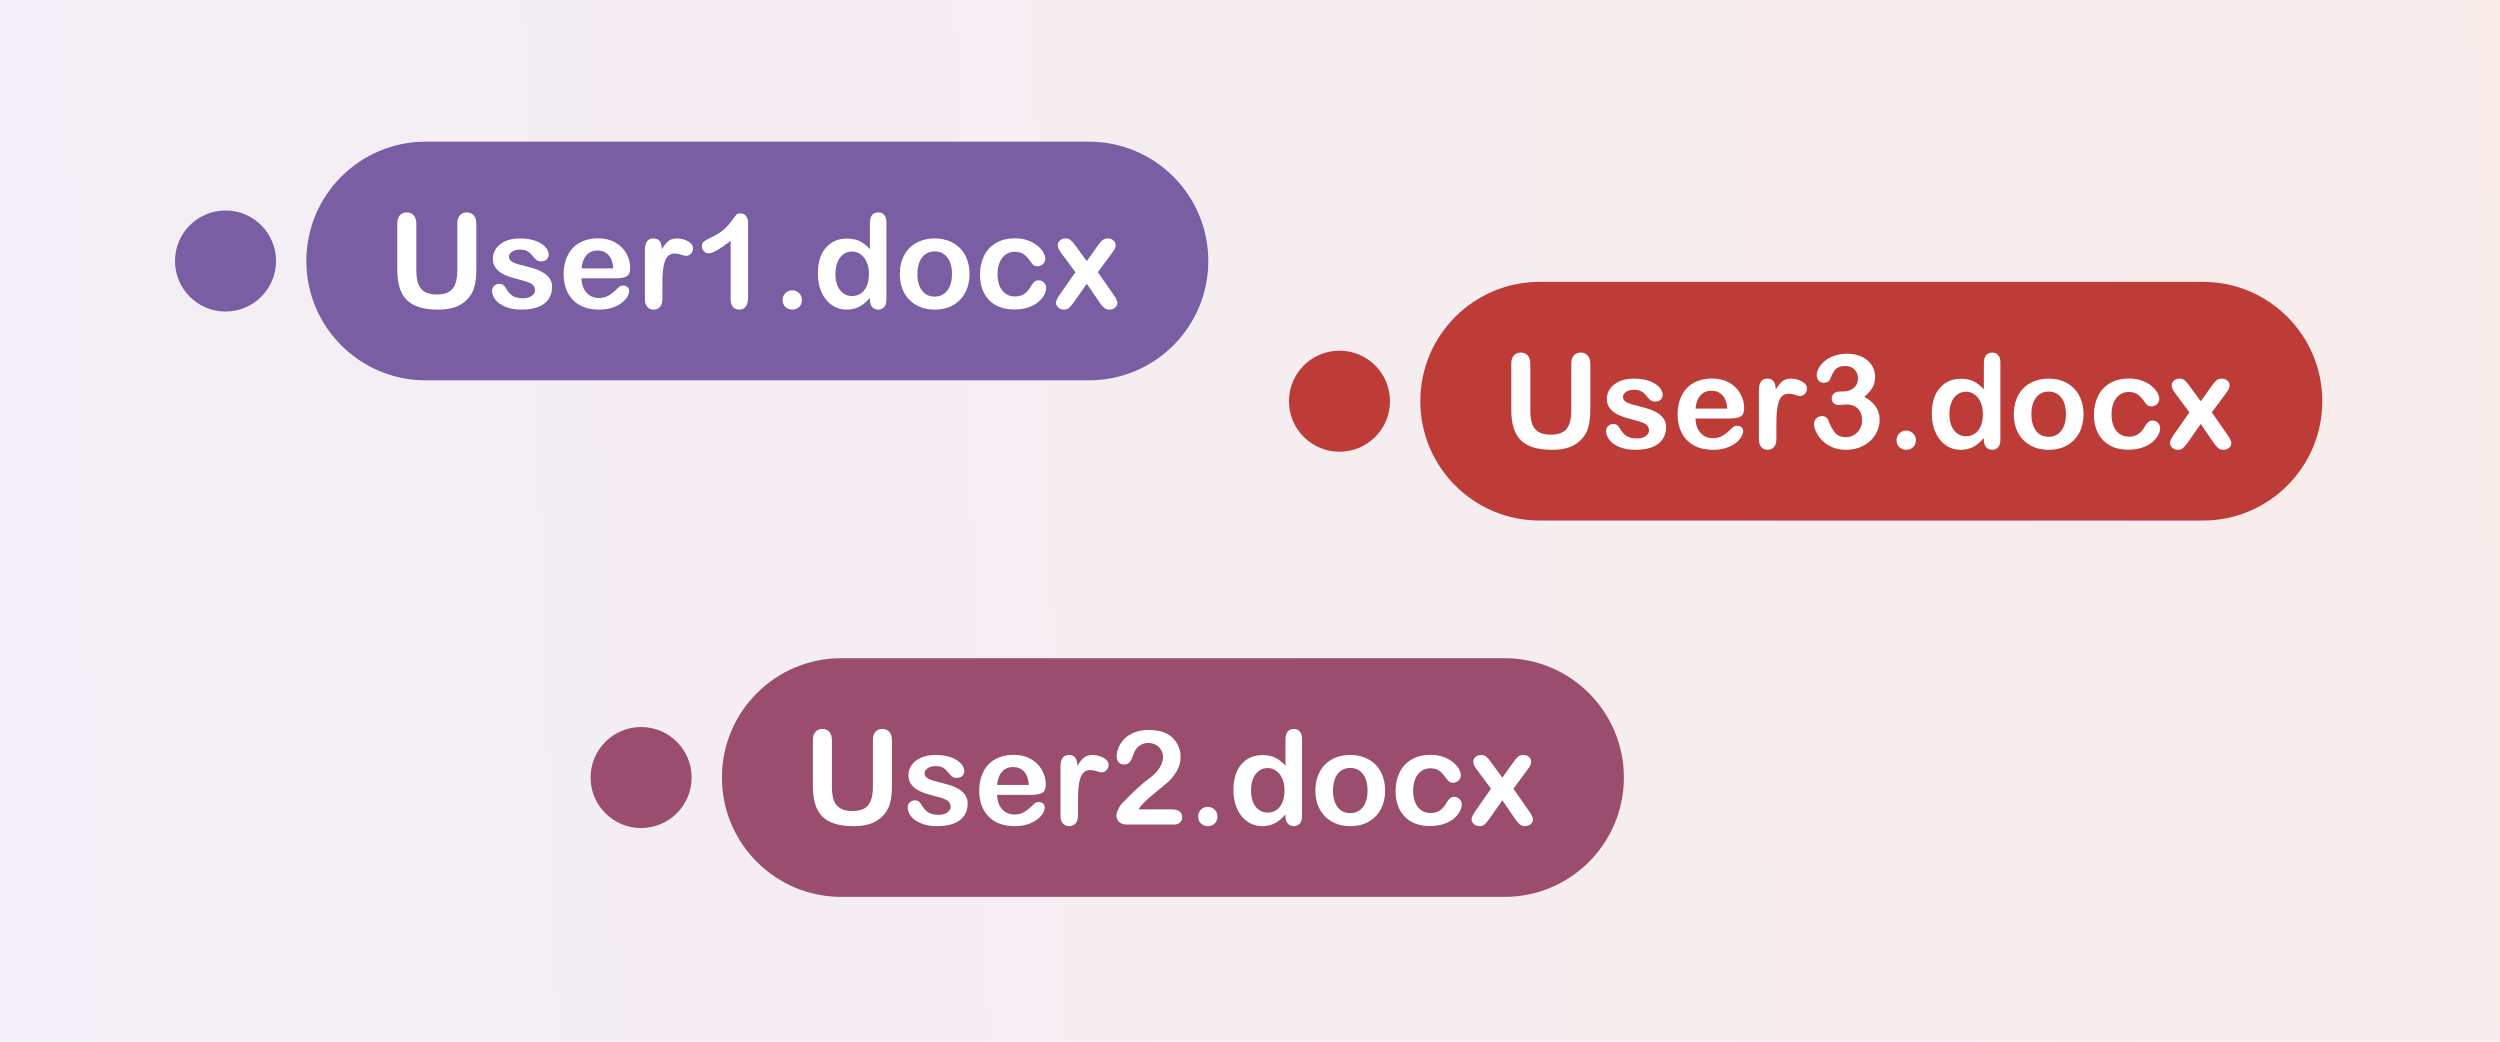
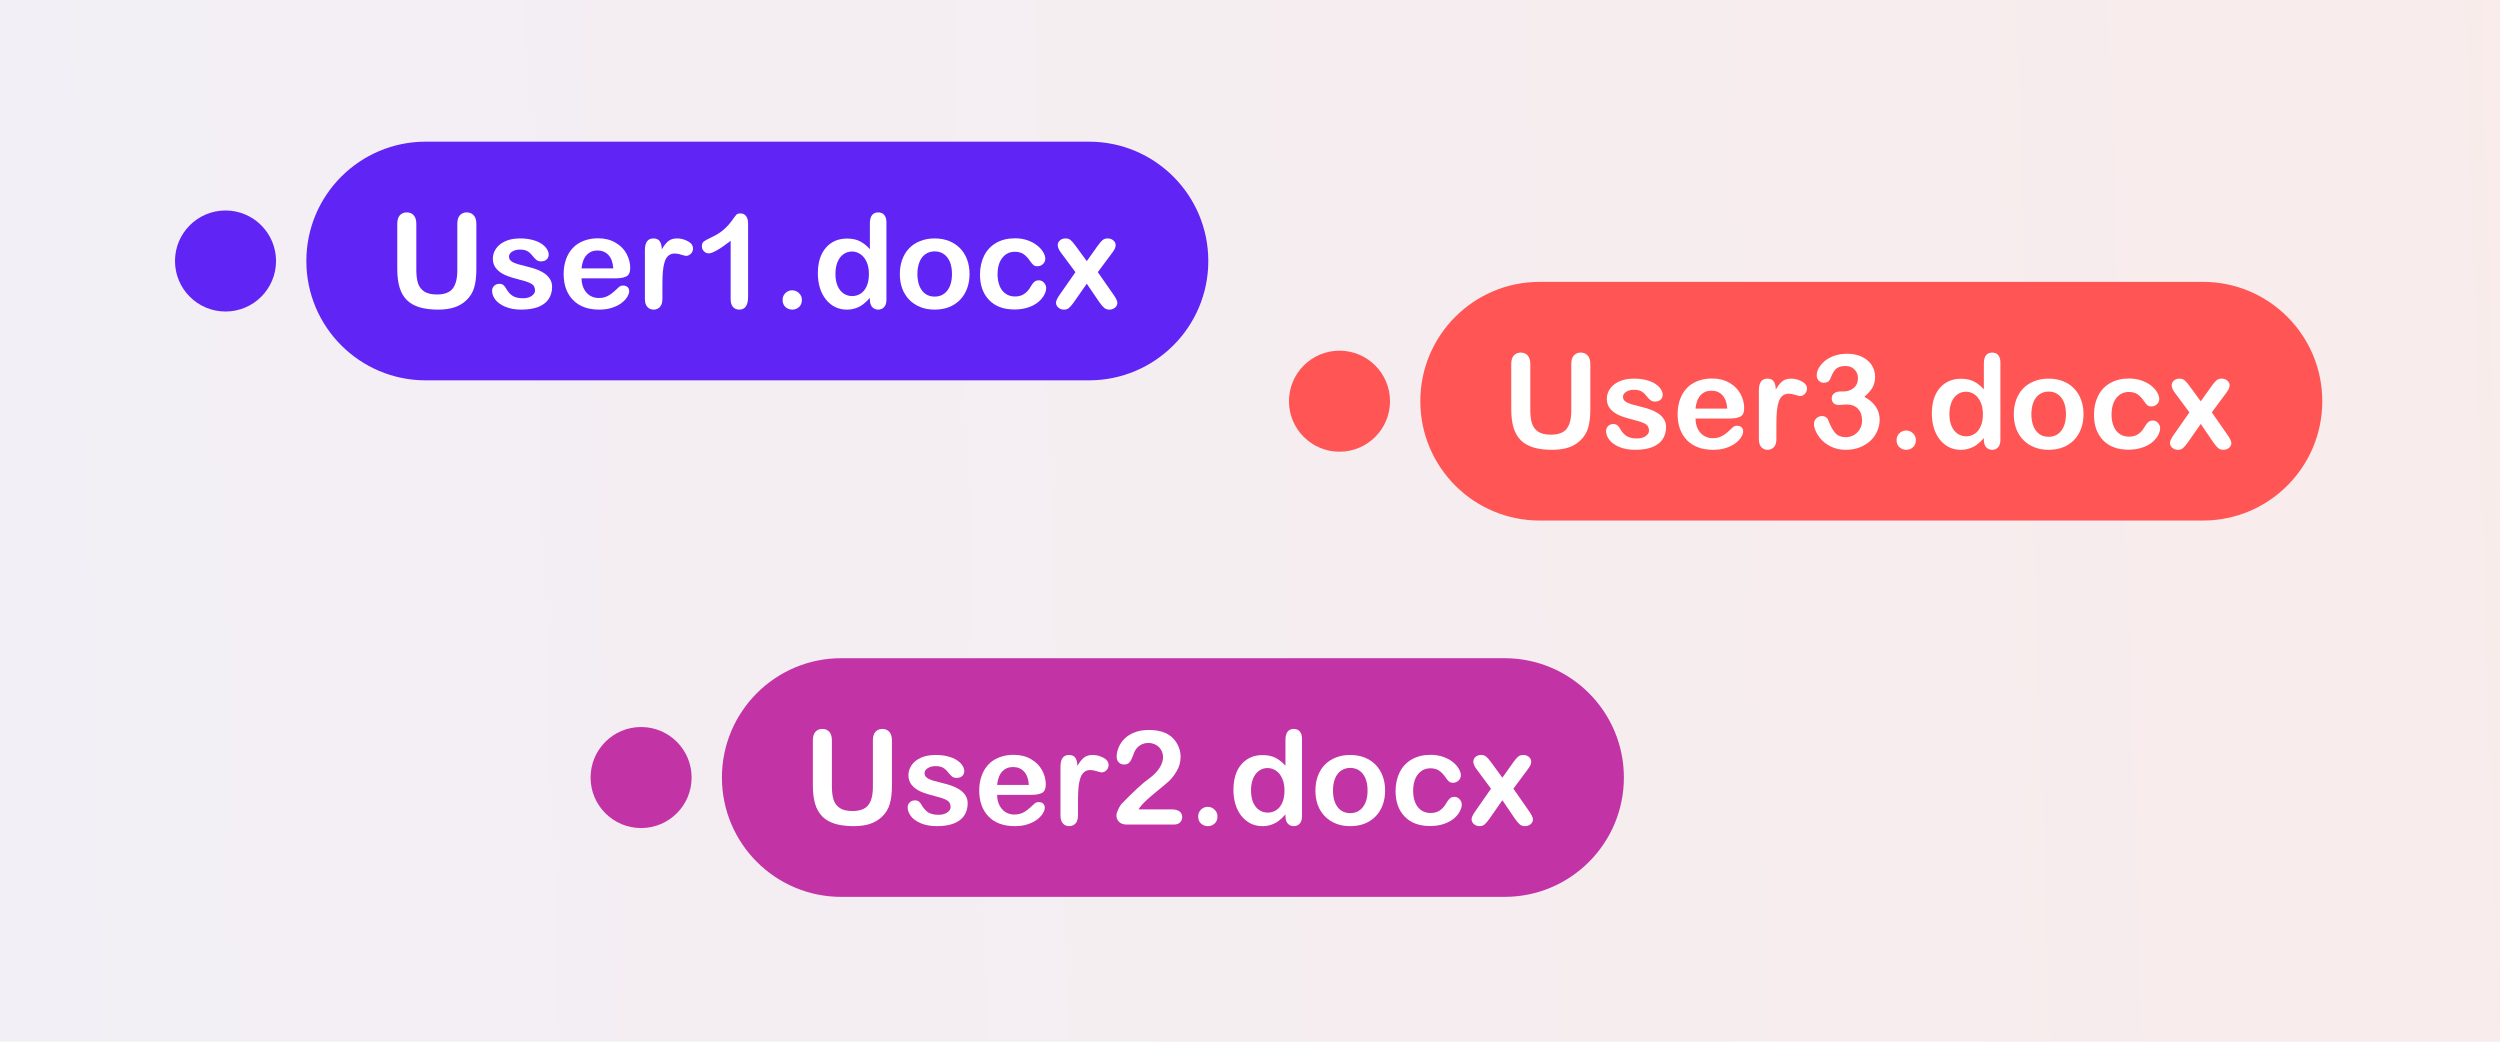
<svg xmlns="http://www.w3.org/2000/svg" width="600" height="250" viewBox="0 0 600 250" fill="none">
-   <g clip-path="url(#clip0_2_26)">
+   <g clip-path="url(#clip0_197_1371)">
    <rect width="600" height="250" fill="white" />
-     <rect opacity="0.1" width="600" height="250" fill="url(#paint0_linear_2_26)" />
-     <circle cx="54.124" cy="62.641" r="12.124" fill="#795EA3" />
-     <rect x="73.523" y="34" width="216.47" height="57.282" rx="28.641" fill="#795EA3" />
+     <rect opacity="0.1" width="600" height="250" fill="url(#paint0_linear_197_1371)" />
+     <circle cx="54.124" cy="62.641" r="12.124" fill="#6025F5" />
+     <rect x="73.523" y="34" width="216.47" height="57.282" rx="28.641" fill="#6025F5" />
    <path d="M263.875 72.569L260.827 68.09L257.702 72.569C257.251 73.195 256.866 73.641 256.548 73.908C256.24 74.175 255.845 74.308 255.363 74.308C254.829 74.308 254.373 74.144 253.993 73.816C253.623 73.477 253.439 73.092 253.439 72.661C253.439 72.22 253.726 71.589 254.301 70.768L258.103 65.319L254.732 60.779C254.147 60.03 253.854 59.378 253.854 58.824C253.854 58.393 254.029 58.018 254.378 57.7C254.727 57.382 255.183 57.223 255.748 57.223C256.24 57.223 256.645 57.362 256.964 57.639C257.292 57.916 257.672 58.352 258.103 58.947L260.827 62.672L263.474 58.947C263.916 58.331 264.295 57.89 264.613 57.623C264.942 57.356 265.347 57.223 265.829 57.223C266.383 57.223 266.84 57.382 267.199 57.7C267.569 58.008 267.753 58.383 267.753 58.824C267.753 59.142 267.676 59.45 267.522 59.747C267.379 60.035 267.153 60.379 266.845 60.779L263.474 65.319L267.276 70.768C267.871 71.62 268.169 72.261 268.169 72.692C268.169 73.133 267.984 73.513 267.615 73.831C267.245 74.149 266.789 74.308 266.245 74.308C265.763 74.308 265.352 74.17 265.014 73.893C264.685 73.616 264.306 73.174 263.875 72.569Z" fill="white" />
    <path d="M251.084 69.106C251.084 69.629 250.925 70.188 250.606 70.784C250.299 71.379 249.821 71.948 249.175 72.492C248.539 73.026 247.733 73.457 246.758 73.785C245.784 74.113 244.686 74.278 243.465 74.278C240.868 74.278 238.842 73.523 237.385 72.015C235.928 70.496 235.199 68.465 235.199 65.92C235.199 64.196 235.532 62.672 236.199 61.348C236.866 60.025 237.831 59.004 239.093 58.285C240.355 57.557 241.864 57.192 243.618 57.192C244.706 57.192 245.702 57.351 246.605 57.669C247.518 57.988 248.287 58.398 248.913 58.901C249.55 59.404 250.032 59.942 250.36 60.517C250.699 61.081 250.868 61.61 250.868 62.102C250.868 62.605 250.678 63.031 250.299 63.38C249.929 63.729 249.478 63.903 248.944 63.903C248.595 63.903 248.303 63.816 248.067 63.642C247.841 63.457 247.584 63.164 247.297 62.764C246.784 61.984 246.245 61.4 245.681 61.01C245.127 60.62 244.419 60.425 243.557 60.425C242.315 60.425 241.315 60.912 240.555 61.887C239.796 62.852 239.416 64.175 239.416 65.858C239.416 66.648 239.514 67.377 239.709 68.044C239.904 68.701 240.186 69.265 240.555 69.737C240.925 70.199 241.371 70.553 241.895 70.799C242.418 71.035 242.993 71.153 243.618 71.153C244.46 71.153 245.178 70.958 245.773 70.568C246.379 70.178 246.912 69.583 247.374 68.783C247.631 68.311 247.908 67.941 248.205 67.674C248.503 67.408 248.867 67.274 249.298 67.274C249.811 67.274 250.237 67.469 250.576 67.859C250.914 68.249 251.084 68.665 251.084 69.106Z" fill="white" />
    <path d="M232.69 65.766C232.69 67.018 232.495 68.172 232.105 69.229C231.715 70.286 231.151 71.194 230.412 71.953C229.673 72.713 228.791 73.298 227.765 73.708C226.739 74.108 225.584 74.308 224.301 74.308C223.029 74.308 221.885 74.103 220.869 73.693C219.853 73.282 218.971 72.697 218.222 71.938C217.483 71.168 216.918 70.265 216.528 69.229C216.149 68.182 215.959 67.028 215.959 65.766C215.959 64.493 216.154 63.329 216.544 62.272C216.934 61.215 217.493 60.312 218.222 59.563C218.95 58.814 219.833 58.239 220.869 57.839C221.905 57.428 223.05 57.223 224.301 57.223C225.574 57.223 226.728 57.428 227.765 57.839C228.801 58.249 229.689 58.834 230.428 59.593C231.166 60.353 231.726 61.256 232.105 62.303C232.495 63.349 232.69 64.504 232.69 65.766ZM228.473 65.766C228.473 64.052 228.093 62.718 227.334 61.764C226.585 60.809 225.574 60.332 224.301 60.332C223.481 60.332 222.757 60.548 222.131 60.979C221.505 61.4 221.023 62.026 220.684 62.857C220.346 63.688 220.176 64.657 220.176 65.766C220.176 66.864 220.341 67.823 220.669 68.644C221.008 69.465 221.485 70.096 222.1 70.537C222.726 70.968 223.46 71.184 224.301 71.184C225.574 71.184 226.585 70.707 227.334 69.752C228.093 68.788 228.473 67.459 228.473 65.766Z" fill="white" />
    <path d="M208.771 71.907V71.492C208.206 72.138 207.647 72.666 207.093 73.077C206.549 73.477 205.954 73.78 205.308 73.985C204.671 74.201 203.974 74.308 203.214 74.308C202.209 74.308 201.275 74.098 200.413 73.677C199.561 73.246 198.822 72.636 198.196 71.846C197.571 71.055 197.093 70.127 196.765 69.06C196.447 67.992 196.288 66.838 196.288 65.596C196.288 62.969 196.929 60.922 198.212 59.455C199.495 57.987 201.183 57.254 203.276 57.254C204.487 57.254 205.508 57.464 206.339 57.885C207.17 58.295 207.981 58.932 208.771 59.794V53.59C208.771 52.729 208.94 52.077 209.279 51.636C209.628 51.194 210.12 50.974 210.756 50.974C211.393 50.974 211.88 51.179 212.219 51.59C212.568 51.99 212.742 52.585 212.742 53.375V71.907C212.742 72.707 212.557 73.308 212.188 73.708C211.818 74.108 211.341 74.308 210.756 74.308C210.182 74.308 209.705 74.103 209.325 73.693C208.956 73.272 208.771 72.677 208.771 71.907ZM200.505 65.735C200.505 66.874 200.68 67.844 201.029 68.644C201.388 69.444 201.875 70.05 202.491 70.46C203.107 70.861 203.779 71.061 204.507 71.061C205.246 71.061 205.918 70.871 206.524 70.491C207.139 70.101 207.627 69.511 207.986 68.721C208.355 67.921 208.54 66.925 208.54 65.735C208.54 64.616 208.355 63.657 207.986 62.857C207.627 62.046 207.134 61.43 206.508 61.01C205.893 60.578 205.215 60.363 204.476 60.363C203.707 60.363 203.019 60.584 202.414 61.025C201.808 61.456 201.336 62.082 200.998 62.903C200.669 63.713 200.505 64.657 200.505 65.735Z" fill="white" />
    <path d="M190.162 74.308C189.526 74.308 188.977 74.103 188.515 73.693C188.053 73.282 187.822 72.707 187.822 71.969C187.822 71.343 188.043 70.804 188.484 70.353C188.925 69.901 189.469 69.675 190.116 69.675C190.762 69.675 191.311 69.901 191.763 70.353C192.224 70.794 192.455 71.332 192.455 71.969C192.455 72.697 192.224 73.272 191.763 73.693C191.311 74.103 190.778 74.308 190.162 74.308Z" fill="white" />
    <path d="M175.355 71.815V57.808C172.748 59.809 170.994 60.809 170.091 60.809C169.66 60.809 169.275 60.64 168.936 60.301C168.608 59.953 168.444 59.553 168.444 59.101C168.444 58.578 168.608 58.193 168.936 57.947C169.265 57.7 169.844 57.382 170.675 56.992C171.917 56.407 172.907 55.792 173.646 55.145C174.395 54.499 175.057 53.775 175.632 52.975C176.206 52.175 176.581 51.682 176.755 51.497C176.93 51.313 177.258 51.22 177.74 51.22C178.284 51.22 178.72 51.431 179.049 51.851C179.377 52.272 179.541 52.852 179.541 53.591V71.215C179.541 73.277 178.838 74.308 177.433 74.308C176.807 74.308 176.304 74.098 175.924 73.677C175.544 73.257 175.355 72.636 175.355 71.815Z" fill="white" />
    <path d="M158.977 68.244V71.753C158.977 72.605 158.777 73.246 158.377 73.677C157.977 74.098 157.469 74.308 156.853 74.308C156.248 74.308 155.75 74.093 155.36 73.662C154.97 73.231 154.775 72.595 154.775 71.753V60.055C154.775 58.167 155.458 57.223 156.823 57.223C157.52 57.223 158.023 57.444 158.331 57.885C158.639 58.326 158.808 58.978 158.839 59.84C159.342 58.978 159.855 58.326 160.378 57.885C160.912 57.444 161.62 57.223 162.502 57.223C163.385 57.223 164.242 57.444 165.073 57.885C165.904 58.326 166.319 58.911 166.319 59.64C166.319 60.153 166.14 60.579 165.781 60.917C165.432 61.246 165.052 61.41 164.642 61.41C164.488 61.41 164.113 61.317 163.518 61.133C162.933 60.938 162.415 60.84 161.963 60.84C161.348 60.84 160.845 61.005 160.455 61.333C160.065 61.651 159.762 62.128 159.547 62.764C159.331 63.401 159.183 64.16 159.101 65.042C159.018 65.915 158.977 66.982 158.977 68.244Z" fill="white" />
    <path d="M147.787 66.797H139.568C139.578 67.751 139.768 68.593 140.138 69.321C140.517 70.05 141.015 70.599 141.631 70.968C142.257 71.338 142.944 71.522 143.693 71.522C144.196 71.522 144.653 71.466 145.063 71.353C145.484 71.23 145.889 71.045 146.279 70.799C146.669 70.543 147.028 70.27 147.356 69.983C147.685 69.696 148.111 69.306 148.634 68.813C148.85 68.629 149.157 68.536 149.558 68.536C149.989 68.536 150.337 68.654 150.604 68.89C150.871 69.126 151.004 69.46 151.004 69.891C151.004 70.27 150.856 70.717 150.558 71.23C150.26 71.733 149.809 72.22 149.204 72.692C148.608 73.154 147.854 73.539 146.941 73.847C146.038 74.154 144.996 74.308 143.816 74.308C141.118 74.308 139.019 73.539 137.521 72C136.023 70.46 135.274 68.372 135.274 65.735C135.274 64.493 135.458 63.344 135.828 62.287C136.197 61.22 136.736 60.307 137.444 59.547C138.152 58.788 139.024 58.208 140.061 57.808C141.097 57.398 142.246 57.192 143.508 57.192C145.15 57.192 146.556 57.541 147.726 58.239C148.906 58.927 149.788 59.819 150.373 60.917C150.958 62.015 151.251 63.134 151.251 64.273C151.251 65.33 150.948 66.017 150.343 66.335C149.737 66.643 148.885 66.797 147.787 66.797ZM139.568 64.411H147.187C147.085 62.975 146.695 61.902 146.017 61.194C145.35 60.476 144.468 60.117 143.37 60.117C142.323 60.117 141.461 60.481 140.784 61.21C140.117 61.928 139.712 62.995 139.568 64.411Z" fill="white" />
    <path d="M132.503 68.813C132.503 69.973 132.221 70.968 131.657 71.799C131.092 72.62 130.256 73.246 129.148 73.677C128.05 74.098 126.711 74.308 125.13 74.308C123.622 74.308 122.329 74.078 121.252 73.616C120.174 73.154 119.379 72.579 118.866 71.892C118.353 71.194 118.096 70.496 118.096 69.799C118.096 69.337 118.26 68.942 118.589 68.613C118.917 68.285 119.333 68.121 119.835 68.121C120.277 68.121 120.615 68.228 120.851 68.444C121.087 68.659 121.313 68.962 121.529 69.352C121.96 70.101 122.473 70.66 123.068 71.03C123.673 71.399 124.494 71.584 125.531 71.584C126.372 71.584 127.06 71.399 127.593 71.03C128.137 70.65 128.409 70.219 128.409 69.737C128.409 68.998 128.127 68.459 127.562 68.121C127.008 67.782 126.09 67.459 124.807 67.151C123.36 66.792 122.18 66.417 121.267 66.027C120.364 65.627 119.641 65.104 119.097 64.457C118.553 63.811 118.281 63.016 118.281 62.072C118.281 61.23 118.532 60.435 119.035 59.686C119.538 58.937 120.277 58.342 121.252 57.9C122.237 57.449 123.422 57.223 124.807 57.223C125.895 57.223 126.87 57.336 127.732 57.562C128.604 57.788 129.327 58.09 129.902 58.47C130.487 58.85 130.928 59.27 131.226 59.732C131.533 60.194 131.687 60.645 131.687 61.087C131.687 61.569 131.523 61.964 131.195 62.272C130.877 62.58 130.42 62.733 129.825 62.733C129.394 62.733 129.025 62.61 128.717 62.364C128.419 62.118 128.075 61.748 127.685 61.256C127.367 60.845 126.993 60.517 126.562 60.271C126.131 60.025 125.546 59.901 124.807 59.901C124.048 59.901 123.417 60.066 122.914 60.394C122.411 60.712 122.16 61.112 122.16 61.594C122.16 62.036 122.344 62.4 122.714 62.687C123.083 62.964 123.581 63.195 124.207 63.38C124.833 63.565 125.695 63.79 126.793 64.057C128.096 64.375 129.158 64.755 129.979 65.196C130.81 65.638 131.436 66.161 131.857 66.766C132.288 67.361 132.503 68.044 132.503 68.813Z" fill="white" />
    <path d="M95.347 64.596V53.745C95.347 52.821 95.552 52.128 95.962 51.666C96.383 51.205 96.932 50.974 97.609 50.974C98.317 50.974 98.877 51.205 99.287 51.666C99.708 52.128 99.918 52.821 99.918 53.745V64.842C99.918 66.104 100.057 67.161 100.334 68.013C100.621 68.854 101.124 69.511 101.842 69.983C102.56 70.445 103.566 70.676 104.859 70.676C106.644 70.676 107.907 70.204 108.645 69.26C109.384 68.305 109.754 66.864 109.754 64.934V53.745C109.754 52.811 109.959 52.118 110.369 51.666C110.78 51.205 111.329 50.974 112.016 50.974C112.704 50.974 113.258 51.205 113.679 51.666C114.11 52.118 114.325 52.811 114.325 53.745V64.596C114.325 66.361 114.151 67.833 113.802 69.013C113.463 70.194 112.817 71.23 111.862 72.123C111.041 72.882 110.087 73.436 108.999 73.785C107.912 74.134 106.639 74.308 105.182 74.308C103.448 74.308 101.955 74.124 100.703 73.754C99.451 73.374 98.43 72.795 97.64 72.015C96.85 71.225 96.27 70.219 95.901 68.998C95.531 67.767 95.347 66.299 95.347 64.596Z" fill="white" />
-     <circle cx="153.863" cy="186.609" r="12.124" fill="#9B4D6D" />
-     <rect x="173.262" y="157.968" width="216.47" height="57.282" rx="28.641" fill="#9B4D6D" />
+     <circle cx="153.863" cy="186.609" r="12.124" fill="#C233A5" />
+     <rect x="173.262" y="157.968" width="216.47" height="57.282" rx="28.641" fill="#C233A5" />
    <path d="M363.614 196.537L360.566 192.058L357.442 196.537C356.99 197.163 356.605 197.609 356.287 197.876C355.979 198.143 355.584 198.276 355.102 198.276C354.568 198.276 354.112 198.112 353.732 197.784C353.363 197.445 353.178 197.06 353.178 196.629C353.178 196.188 353.465 195.557 354.04 194.736L357.842 189.287L354.471 184.746C353.886 183.997 353.594 183.346 353.594 182.792C353.594 182.361 353.768 181.986 354.117 181.668C354.466 181.35 354.922 181.191 355.487 181.191C355.979 181.191 356.385 181.329 356.703 181.607C357.031 181.884 357.411 182.32 357.842 182.915L360.566 186.64L363.214 182.915C363.655 182.299 364.035 181.858 364.353 181.591C364.681 181.324 365.086 181.191 365.569 181.191C366.123 181.191 366.579 181.35 366.939 181.668C367.308 181.976 367.493 182.35 367.493 182.792C367.493 183.11 367.416 183.418 367.262 183.715C367.118 184.003 366.892 184.346 366.584 184.746L363.214 189.287L367.015 194.736C367.611 195.588 367.908 196.229 367.908 196.66C367.908 197.101 367.724 197.481 367.354 197.799C366.985 198.117 366.528 198.276 365.984 198.276C365.502 198.276 365.091 198.138 364.753 197.861C364.424 197.583 364.045 197.142 363.614 196.537Z" fill="white" />
    <path d="M350.823 193.074C350.823 193.597 350.664 194.156 350.346 194.751C350.038 195.347 349.561 195.916 348.914 196.46C348.278 196.993 347.473 197.424 346.498 197.753C345.523 198.081 344.425 198.245 343.204 198.245C340.608 198.245 338.581 197.491 337.124 195.983C335.667 194.464 334.938 192.432 334.938 189.887C334.938 188.164 335.272 186.64 335.939 185.316C336.606 183.992 337.57 182.971 338.832 182.253C340.095 181.524 341.603 181.16 343.358 181.16C344.445 181.16 345.441 181.319 346.344 181.637C347.257 181.955 348.027 182.366 348.653 182.869C349.289 183.371 349.771 183.91 350.099 184.485C350.438 185.049 350.607 185.578 350.607 186.07C350.607 186.573 350.418 186.999 350.038 187.348C349.668 187.697 349.217 187.871 348.683 187.871C348.334 187.871 348.042 187.784 347.806 187.609C347.58 187.425 347.324 187.132 347.036 186.732C346.523 185.952 345.985 185.367 345.42 184.977C344.866 184.587 344.158 184.392 343.296 184.392C342.055 184.392 341.054 184.88 340.295 185.855C339.535 186.819 339.156 188.143 339.156 189.826C339.156 190.616 339.253 191.345 339.448 192.012C339.643 192.668 339.925 193.233 340.295 193.705C340.664 194.166 341.11 194.52 341.634 194.767C342.157 195.003 342.732 195.121 343.358 195.121C344.199 195.121 344.917 194.926 345.513 194.536C346.118 194.146 346.652 193.551 347.113 192.75C347.37 192.278 347.647 191.909 347.945 191.642C348.242 191.375 348.606 191.242 349.037 191.242C349.55 191.242 349.976 191.437 350.315 191.827C350.654 192.217 350.823 192.632 350.823 193.074Z" fill="white" />
    <path d="M332.429 189.734C332.429 190.985 332.234 192.14 331.845 193.197C331.455 194.254 330.89 195.162 330.151 195.921C329.413 196.68 328.53 197.265 327.504 197.676C326.478 198.076 325.323 198.276 324.041 198.276C322.768 198.276 321.624 198.071 320.608 197.66C319.592 197.25 318.71 196.665 317.961 195.906C317.222 195.136 316.658 194.233 316.268 193.197C315.888 192.15 315.698 190.996 315.698 189.734C315.698 188.461 315.893 187.296 316.283 186.24C316.673 185.183 317.232 184.28 317.961 183.531C318.689 182.781 319.572 182.207 320.608 181.807C321.645 181.396 322.789 181.191 324.041 181.191C325.313 181.191 326.468 181.396 327.504 181.807C328.54 182.217 329.428 182.802 330.167 183.561C330.906 184.321 331.465 185.224 331.845 186.27C332.234 187.317 332.429 188.471 332.429 189.734ZM328.212 189.734C328.212 188.02 327.832 186.686 327.073 185.732C326.324 184.777 325.313 184.3 324.041 184.3C323.22 184.3 322.496 184.516 321.87 184.947C321.245 185.367 320.762 185.993 320.424 186.824C320.085 187.656 319.916 188.625 319.916 189.734C319.916 190.831 320.08 191.791 320.408 192.612C320.747 193.433 321.224 194.064 321.84 194.505C322.466 194.936 323.199 195.152 324.041 195.152C325.313 195.152 326.324 194.674 327.073 193.72C327.832 192.756 328.212 191.427 328.212 189.734Z" fill="white" />
    <path d="M308.51 195.875V195.459C307.946 196.106 307.386 196.634 306.832 197.045C306.288 197.445 305.693 197.748 305.047 197.953C304.411 198.168 303.713 198.276 302.954 198.276C301.948 198.276 301.014 198.066 300.152 197.645C299.3 197.214 298.562 196.603 297.936 195.813C297.31 195.023 296.833 194.095 296.504 193.027C296.186 191.96 296.027 190.806 296.027 189.564C296.027 186.937 296.668 184.89 297.951 183.423C299.234 181.955 300.922 181.222 303.015 181.222C304.226 181.222 305.247 181.432 306.078 181.853C306.909 182.263 307.72 182.899 308.51 183.761V177.558C308.51 176.696 308.679 176.045 309.018 175.604C309.367 175.162 309.859 174.942 310.496 174.942C311.132 174.942 311.619 175.147 311.958 175.557C312.307 175.958 312.481 176.553 312.481 177.343V195.875C312.481 196.675 312.297 197.276 311.927 197.676C311.558 198.076 311.081 198.276 310.496 198.276C309.921 198.276 309.444 198.071 309.064 197.66C308.695 197.24 308.51 196.644 308.51 195.875ZM300.245 189.703C300.245 190.842 300.419 191.811 300.768 192.612C301.127 193.412 301.614 194.018 302.23 194.428C302.846 194.828 303.518 195.028 304.246 195.028C304.985 195.028 305.657 194.838 306.263 194.459C306.879 194.069 307.366 193.479 307.725 192.689C308.094 191.888 308.279 190.893 308.279 189.703C308.279 188.584 308.094 187.625 307.725 186.824C307.366 186.014 306.873 185.398 306.247 184.977C305.632 184.546 304.955 184.331 304.216 184.331C303.446 184.331 302.759 184.551 302.153 184.993C301.548 185.424 301.076 186.05 300.737 186.871C300.409 187.681 300.245 188.625 300.245 189.703Z" fill="white" />
    <path d="M289.901 198.276C289.265 198.276 288.716 198.071 288.254 197.66C287.792 197.25 287.562 196.675 287.562 195.936C287.562 195.311 287.782 194.772 288.223 194.32C288.665 193.869 289.208 193.643 289.855 193.643C290.501 193.643 291.05 193.869 291.502 194.32C291.964 194.762 292.195 195.3 292.195 195.936C292.195 196.665 291.964 197.24 291.502 197.66C291.05 198.071 290.517 198.276 289.901 198.276Z" fill="white" />
    <path d="M273.231 194.259H281.266C282.066 194.259 282.677 194.423 283.098 194.751C283.518 195.08 283.729 195.526 283.729 196.09C283.729 196.593 283.559 197.019 283.221 197.368C282.893 197.717 282.39 197.891 281.712 197.891H270.384C269.614 197.891 269.014 197.681 268.583 197.26C268.152 196.829 267.937 196.326 267.937 195.752C267.937 195.382 268.075 194.895 268.352 194.29C268.629 193.674 268.932 193.192 269.26 192.843C270.625 191.427 271.856 190.216 272.954 189.21C274.052 188.194 274.837 187.527 275.309 187.209C276.151 186.614 276.849 186.019 277.403 185.424C277.967 184.818 278.393 184.203 278.68 183.577C278.978 182.94 279.127 182.32 279.127 181.714C279.127 181.058 278.968 180.473 278.649 179.96C278.342 179.436 277.916 179.031 277.372 178.744C276.838 178.456 276.253 178.313 275.617 178.313C274.273 178.313 273.216 178.903 272.446 180.083C272.344 180.237 272.169 180.657 271.923 181.345C271.687 182.032 271.415 182.561 271.107 182.93C270.81 183.3 270.368 183.484 269.784 183.484C269.271 183.484 268.845 183.315 268.506 182.976C268.167 182.638 267.998 182.176 267.998 181.591C267.998 180.883 268.157 180.144 268.475 179.375C268.793 178.605 269.265 177.907 269.891 177.281C270.528 176.655 271.328 176.153 272.292 175.773C273.267 175.383 274.406 175.188 275.71 175.188C277.28 175.188 278.619 175.434 279.727 175.927C280.445 176.255 281.076 176.707 281.62 177.281C282.164 177.856 282.585 178.523 282.882 179.282C283.19 180.031 283.344 180.811 283.344 181.622C283.344 182.894 283.026 184.054 282.39 185.1C281.764 186.137 281.122 186.953 280.466 187.548C279.809 188.133 278.706 189.056 277.156 190.318C275.617 191.581 274.56 192.561 273.986 193.258C273.739 193.535 273.488 193.869 273.231 194.259Z" fill="white" />
    <path d="M258.717 192.212V195.721C258.717 196.573 258.517 197.214 258.116 197.645C257.716 198.066 257.208 198.276 256.593 198.276C255.987 198.276 255.489 198.061 255.1 197.63C254.71 197.199 254.515 196.562 254.515 195.721V184.023C254.515 182.135 255.197 181.191 256.562 181.191C257.26 181.191 257.762 181.412 258.07 181.853C258.378 182.294 258.547 182.946 258.578 183.808C259.081 182.946 259.594 182.294 260.117 181.853C260.651 181.412 261.359 181.191 262.241 181.191C263.124 181.191 263.981 181.412 264.812 181.853C265.643 182.294 266.059 182.879 266.059 183.607C266.059 184.121 265.879 184.546 265.52 184.885C265.171 185.213 264.791 185.378 264.381 185.378C264.227 185.378 263.853 185.285 263.257 185.101C262.672 184.906 262.154 184.808 261.703 184.808C261.087 184.808 260.584 184.972 260.194 185.301C259.804 185.619 259.502 186.096 259.286 186.732C259.071 187.368 258.922 188.128 258.84 189.01C258.758 189.882 258.717 190.95 258.717 192.212Z" fill="white" />
    <path d="M247.527 190.765H239.307C239.318 191.719 239.507 192.561 239.877 193.289C240.257 194.018 240.754 194.567 241.37 194.936C241.996 195.305 242.683 195.49 243.432 195.49C243.935 195.49 244.392 195.434 244.802 195.321C245.223 195.198 245.628 195.013 246.018 194.767C246.408 194.51 246.767 194.238 247.096 193.951C247.424 193.664 247.85 193.274 248.373 192.781C248.589 192.596 248.897 192.504 249.297 192.504C249.728 192.504 250.077 192.622 250.343 192.858C250.61 193.094 250.744 193.428 250.744 193.859C250.744 194.238 250.595 194.685 250.297 195.198C250 195.701 249.548 196.188 248.943 196.66C248.348 197.122 247.593 197.507 246.68 197.814C245.777 198.122 244.736 198.276 243.556 198.276C240.857 198.276 238.758 197.507 237.26 195.967C235.762 194.428 235.013 192.34 235.013 189.703C235.013 188.461 235.198 187.312 235.567 186.255C235.936 185.188 236.475 184.274 237.183 183.515C237.891 182.756 238.763 182.176 239.8 181.776C240.836 181.365 241.986 181.16 243.248 181.16C244.89 181.16 246.295 181.509 247.465 182.207C248.645 182.894 249.528 183.787 250.113 184.885C250.697 185.983 250.99 187.102 250.99 188.241C250.99 189.297 250.687 189.985 250.082 190.303C249.476 190.611 248.625 190.765 247.527 190.765ZM239.307 188.379H246.926C246.824 186.942 246.434 185.87 245.757 185.162C245.09 184.444 244.207 184.085 243.109 184.085C242.063 184.085 241.201 184.449 240.523 185.177C239.856 185.896 239.451 186.963 239.307 188.379Z" fill="white" />
    <path d="M232.242 192.781C232.242 193.941 231.96 194.936 231.396 195.767C230.831 196.588 229.995 197.214 228.887 197.645C227.789 198.066 226.45 198.276 224.869 198.276C223.361 198.276 222.068 198.045 220.991 197.583C219.913 197.122 219.118 196.547 218.605 195.86C218.092 195.162 217.835 194.464 217.835 193.766C217.835 193.304 217.999 192.909 218.328 192.581C218.656 192.253 219.072 192.089 219.575 192.089C220.016 192.089 220.354 192.196 220.59 192.412C220.826 192.627 221.052 192.93 221.268 193.32C221.699 194.069 222.212 194.628 222.807 194.998C223.412 195.367 224.233 195.552 225.27 195.552C226.111 195.552 226.799 195.367 227.332 194.998C227.876 194.618 228.148 194.187 228.148 193.705C228.148 192.966 227.866 192.427 227.301 192.089C226.747 191.75 225.829 191.427 224.546 191.119C223.099 190.76 221.919 190.385 221.006 189.995C220.103 189.595 219.38 189.072 218.836 188.425C218.292 187.779 218.02 186.983 218.02 186.039C218.02 185.198 218.271 184.403 218.774 183.654C219.277 182.905 220.016 182.309 220.991 181.868C221.976 181.417 223.161 181.191 224.546 181.191C225.634 181.191 226.609 181.304 227.471 181.53C228.343 181.755 229.066 182.058 229.641 182.438C230.226 182.817 230.667 183.238 230.965 183.7C231.272 184.162 231.426 184.613 231.426 185.054C231.426 185.537 231.262 185.932 230.934 186.24C230.616 186.547 230.159 186.701 229.564 186.701C229.133 186.701 228.764 186.578 228.456 186.332C228.158 186.086 227.814 185.716 227.424 185.224C227.106 184.813 226.732 184.485 226.301 184.239C225.87 183.992 225.285 183.869 224.546 183.869C223.787 183.869 223.156 184.033 222.653 184.362C222.15 184.68 221.899 185.08 221.899 185.562C221.899 186.004 222.083 186.368 222.453 186.655C222.822 186.932 223.32 187.163 223.946 187.348C224.572 187.532 225.434 187.758 226.532 188.025C227.835 188.343 228.897 188.723 229.718 189.164C230.549 189.605 231.175 190.129 231.596 190.734C232.027 191.329 232.242 192.012 232.242 192.781Z" fill="white" />
    <path d="M195.086 188.564V177.712C195.086 176.789 195.291 176.096 195.701 175.634C196.122 175.173 196.671 174.942 197.348 174.942C198.056 174.942 198.616 175.173 199.026 175.634C199.447 176.096 199.657 176.789 199.657 177.712V188.81C199.657 190.072 199.796 191.129 200.073 191.981C200.36 192.822 200.863 193.479 201.581 193.951C202.299 194.413 203.305 194.644 204.598 194.644C206.383 194.644 207.646 194.171 208.384 193.227C209.123 192.273 209.493 190.831 209.493 188.902V177.712C209.493 176.778 209.698 176.086 210.108 175.634C210.519 175.173 211.068 174.942 211.755 174.942C212.443 174.942 212.997 175.173 213.418 175.634C213.849 176.086 214.064 176.778 214.064 177.712V188.564C214.064 190.329 213.89 191.801 213.541 192.981C213.202 194.161 212.556 195.198 211.601 196.09C210.78 196.85 209.826 197.404 208.738 197.753C207.651 198.102 206.378 198.276 204.921 198.276C203.187 198.276 201.694 198.091 200.442 197.722C199.19 197.342 198.169 196.763 197.379 195.983C196.589 195.193 196.009 194.187 195.64 192.966C195.27 191.734 195.086 190.267 195.086 188.564Z" fill="white" />
-     <circle cx="321.478" cy="96.288" r="12.124" fill="#BD3C37" />
-     <rect x="340.877" y="67.647" width="216.47" height="57.282" rx="28.641" fill="#BD3C37" />
+     <circle cx="321.478" cy="96.288" r="12.124" fill="#FF5555" />
+     <rect x="340.877" y="67.647" width="216.47" height="57.282" rx="28.641" fill="#FF5555" />
    <path d="M531.229 106.216L528.181 101.737L525.057 106.216C524.605 106.842 524.22 107.289 523.902 107.555C523.594 107.822 523.199 107.956 522.717 107.956C522.183 107.956 521.727 107.791 521.347 107.463C520.978 107.124 520.793 106.74 520.793 106.309C520.793 105.867 521.08 105.236 521.655 104.415L525.457 98.967L522.086 94.426C521.501 93.677 521.209 93.025 521.209 92.471C521.209 92.04 521.383 91.666 521.732 91.347C522.081 91.029 522.537 90.87 523.102 90.87C523.594 90.87 524 91.009 524.318 91.286C524.646 91.563 525.026 91.999 525.457 92.594L528.181 96.319L530.829 92.594C531.27 91.979 531.65 91.537 531.968 91.271C532.296 91.004 532.701 90.87 533.184 90.87C533.738 90.87 534.194 91.029 534.553 91.347C534.923 91.655 535.108 92.03 535.108 92.471C535.108 92.789 535.031 93.097 534.877 93.395C534.733 93.682 534.507 94.026 534.199 94.426L530.829 98.967L534.63 104.415C535.226 105.267 535.523 105.908 535.523 106.339C535.523 106.781 535.338 107.16 534.969 107.478C534.6 107.797 534.143 107.956 533.599 107.956C533.117 107.956 532.706 107.817 532.368 107.54C532.039 107.263 531.66 106.822 531.229 106.216Z" fill="white" />
    <path d="M518.438 102.753C518.438 103.276 518.279 103.836 517.961 104.431C517.653 105.026 517.176 105.595 516.529 106.139C515.893 106.673 515.088 107.104 514.113 107.432C513.138 107.761 512.04 107.925 510.819 107.925C508.223 107.925 506.196 107.171 504.739 105.662C503.282 104.143 502.553 102.112 502.553 99.567C502.553 97.843 502.887 96.319 503.554 94.996C504.221 93.672 505.185 92.651 506.447 91.932C507.71 91.204 509.218 90.84 510.973 90.84C512.06 90.84 513.056 90.999 513.959 91.317C514.872 91.635 515.642 92.045 516.268 92.548C516.904 93.051 517.386 93.59 517.714 94.164C518.053 94.729 518.222 95.257 518.222 95.75C518.222 96.252 518.033 96.678 517.653 97.027C517.283 97.376 516.832 97.55 516.298 97.55C515.949 97.55 515.657 97.463 515.421 97.289C515.195 97.104 514.939 96.812 514.651 96.412C514.138 95.632 513.6 95.047 513.035 94.657C512.481 94.267 511.773 94.072 510.911 94.072C509.669 94.072 508.669 94.559 507.91 95.534C507.15 96.499 506.771 97.823 506.771 99.505C506.771 100.295 506.868 101.024 507.063 101.691C507.258 102.348 507.54 102.912 507.91 103.384C508.279 103.846 508.725 104.2 509.249 104.446C509.772 104.682 510.347 104.8 510.973 104.8C511.814 104.8 512.532 104.605 513.128 104.215C513.733 103.825 514.267 103.23 514.728 102.43C514.985 101.958 515.262 101.588 515.56 101.322C515.857 101.055 516.221 100.921 516.652 100.921C517.165 100.921 517.591 101.116 517.93 101.506C518.269 101.896 518.438 102.312 518.438 102.753Z" fill="white" />
    <path d="M500.044 99.413C500.044 100.665 499.849 101.819 499.46 102.876C499.07 103.933 498.505 104.841 497.766 105.601C497.028 106.36 496.145 106.945 495.119 107.355C494.093 107.755 492.938 107.956 491.656 107.956C490.383 107.956 489.239 107.75 488.223 107.34C487.207 106.929 486.325 106.345 485.576 105.585C484.837 104.816 484.273 103.913 483.883 102.876C483.503 101.83 483.313 100.675 483.313 99.413C483.313 98.141 483.508 96.976 483.898 95.919C484.288 94.862 484.847 93.959 485.576 93.21C486.304 92.461 487.187 91.886 488.223 91.486C489.26 91.076 490.404 90.87 491.656 90.87C492.928 90.87 494.083 91.076 495.119 91.486C496.155 91.897 497.043 92.481 497.782 93.241C498.521 94 499.08 94.903 499.46 95.95C499.849 96.996 500.044 98.151 500.044 99.413ZM495.827 99.413C495.827 97.699 495.447 96.365 494.688 95.411C493.939 94.457 492.928 93.98 491.656 93.98C490.835 93.98 490.111 94.195 489.485 94.626C488.86 95.047 488.377 95.673 488.039 96.504C487.7 97.335 487.531 98.305 487.531 99.413C487.531 100.511 487.695 101.47 488.023 102.291C488.362 103.112 488.839 103.743 489.455 104.185C490.081 104.615 490.814 104.831 491.656 104.831C492.928 104.831 493.939 104.354 494.688 103.4C495.447 102.435 495.827 101.106 495.827 99.413Z" fill="white" />
    <path d="M476.125 105.554V105.139C475.561 105.785 475.001 106.314 474.447 106.724C473.903 107.124 473.308 107.427 472.662 107.632C472.026 107.848 471.328 107.955 470.569 107.955C469.563 107.955 468.629 107.745 467.767 107.324C466.915 106.893 466.177 106.283 465.551 105.493C464.925 104.703 464.448 103.774 464.119 102.707C463.801 101.64 463.642 100.485 463.642 99.244C463.642 96.617 464.283 94.57 465.566 93.102C466.849 91.635 468.537 90.901 470.63 90.901C471.841 90.901 472.862 91.111 473.693 91.532C474.524 91.943 475.335 92.579 476.125 93.441V87.238C476.125 86.376 476.294 85.724 476.633 85.283C476.982 84.842 477.474 84.621 478.111 84.621C478.747 84.621 479.234 84.826 479.573 85.237C479.922 85.637 480.096 86.232 480.096 87.022V105.554C480.096 106.355 479.912 106.955 479.542 107.355C479.173 107.755 478.696 107.955 478.111 107.955C477.536 107.955 477.059 107.75 476.679 107.34C476.31 106.919 476.125 106.324 476.125 105.554ZM467.86 99.382C467.86 100.521 468.034 101.491 468.383 102.291C468.742 103.092 469.229 103.697 469.845 104.107C470.461 104.508 471.133 104.708 471.861 104.708C472.6 104.708 473.272 104.518 473.878 104.138C474.494 103.748 474.981 103.158 475.34 102.368C475.709 101.568 475.894 100.572 475.894 99.382C475.894 98.264 475.709 97.304 475.34 96.504C474.981 95.693 474.488 95.078 473.862 94.657C473.247 94.226 472.57 94.01 471.831 94.01C471.061 94.01 470.374 94.231 469.768 94.672C469.163 95.103 468.691 95.729 468.352 96.55C468.024 97.361 467.86 98.305 467.86 99.382Z" fill="white" />
    <path d="M457.516 107.956C456.88 107.956 456.331 107.75 455.869 107.34C455.407 106.929 455.177 106.355 455.177 105.616C455.177 104.99 455.397 104.451 455.838 104C456.28 103.548 456.823 103.323 457.47 103.323C458.116 103.323 458.665 103.548 459.117 104C459.579 104.441 459.81 104.98 459.81 105.616C459.81 106.344 459.579 106.919 459.117 107.34C458.665 107.75 458.132 107.956 457.516 107.956Z" fill="white" />
    <path d="M442.447 93.949C443.391 93.949 444.202 93.672 444.879 93.118C445.567 92.564 445.91 91.768 445.91 90.732C445.91 89.942 445.638 89.264 445.095 88.7C444.551 88.125 443.817 87.838 442.893 87.838C442.267 87.838 441.749 87.925 441.339 88.1C440.939 88.274 440.621 88.505 440.385 88.792C440.149 89.08 439.923 89.449 439.707 89.901C439.502 90.352 439.312 90.778 439.138 91.178C439.035 91.394 438.85 91.563 438.584 91.686C438.317 91.809 438.009 91.871 437.66 91.871C437.25 91.871 436.87 91.707 436.521 91.378C436.182 91.04 436.013 90.593 436.013 90.039C436.013 89.506 436.172 88.946 436.49 88.361C436.819 87.766 437.291 87.202 437.906 86.668C438.532 86.135 439.307 85.709 440.231 85.391C441.154 85.062 442.185 84.898 443.324 84.898C444.32 84.898 445.228 85.037 446.049 85.314C446.87 85.581 447.583 85.971 448.188 86.484C448.794 86.997 449.25 87.592 449.558 88.269C449.866 88.946 450.02 89.675 450.02 90.455C450.02 91.481 449.794 92.363 449.343 93.102C448.901 93.831 448.265 94.544 447.434 95.242C448.234 95.673 448.907 96.165 449.45 96.719C450.005 97.273 450.42 97.889 450.697 98.566C450.974 99.233 451.113 99.957 451.113 100.737C451.113 101.67 450.923 102.573 450.543 103.446C450.174 104.318 449.625 105.098 448.896 105.785C448.168 106.463 447.301 106.996 446.295 107.386C445.3 107.766 444.197 107.956 442.986 107.956C441.754 107.956 440.651 107.735 439.676 107.294C438.702 106.852 437.896 106.303 437.26 105.647C436.634 104.98 436.157 104.292 435.828 103.584C435.51 102.876 435.351 102.291 435.351 101.829C435.351 101.234 435.541 100.757 435.921 100.398C436.311 100.029 436.793 99.844 437.368 99.844C437.655 99.844 437.932 99.931 438.199 100.106C438.466 100.27 438.64 100.47 438.722 100.706C439.256 102.132 439.825 103.194 440.431 103.892C441.046 104.58 441.908 104.923 443.017 104.923C443.653 104.923 444.263 104.769 444.848 104.462C445.443 104.143 445.931 103.677 446.31 103.061C446.7 102.445 446.895 101.732 446.895 100.921C446.895 99.721 446.567 98.782 445.91 98.105C445.254 97.417 444.34 97.073 443.17 97.073C442.965 97.073 442.647 97.094 442.216 97.135C441.785 97.176 441.508 97.197 441.385 97.197C440.821 97.197 440.385 97.058 440.077 96.781C439.769 96.494 439.615 96.099 439.615 95.596C439.615 95.103 439.8 94.708 440.169 94.41C440.538 94.103 441.087 93.949 441.816 93.949H442.447Z" fill="white" />
    <path d="M426.332 101.891V105.4C426.332 106.252 426.132 106.894 425.731 107.325C425.331 107.745 424.823 107.956 424.208 107.956C423.602 107.956 423.104 107.74 422.715 107.309C422.325 106.878 422.13 106.242 422.13 105.4V93.703C422.13 91.814 422.812 90.87 424.177 90.87C424.875 90.87 425.377 91.091 425.685 91.532C425.993 91.974 426.162 92.625 426.193 93.487C426.696 92.625 427.209 91.974 427.732 91.532C428.266 91.091 428.974 90.87 429.856 90.87C430.739 90.87 431.596 91.091 432.427 91.532C433.258 91.974 433.674 92.558 433.674 93.287C433.674 93.8 433.494 94.226 433.135 94.564C432.786 94.893 432.406 95.057 431.996 95.057C431.842 95.057 431.468 94.965 430.872 94.78C430.287 94.585 429.769 94.487 429.318 94.487C428.702 94.487 428.199 94.652 427.809 94.98C427.419 95.298 427.117 95.775 426.901 96.412C426.686 97.048 426.537 97.807 426.455 98.689C426.373 99.562 426.332 100.629 426.332 101.891Z" fill="white" />
    <path d="M415.142 100.444H406.922C406.933 101.399 407.122 102.24 407.492 102.969C407.872 103.697 408.369 104.246 408.985 104.616C409.611 104.985 410.298 105.17 411.047 105.17C411.55 105.17 412.007 105.113 412.417 105C412.838 104.877 413.243 104.692 413.633 104.446C414.023 104.19 414.382 103.918 414.711 103.63C415.039 103.343 415.465 102.953 415.988 102.461C416.204 102.276 416.512 102.184 416.912 102.184C417.343 102.184 417.692 102.302 417.958 102.538C418.225 102.774 418.359 103.107 418.359 103.538C418.359 103.918 418.21 104.364 417.912 104.877C417.615 105.38 417.163 105.867 416.558 106.339C415.963 106.801 415.208 107.186 414.295 107.494C413.392 107.802 412.351 107.956 411.171 107.956C408.472 107.956 406.373 107.186 404.875 105.647C403.377 104.108 402.628 102.019 402.628 99.382C402.628 98.141 402.813 96.991 403.182 95.934C403.551 94.867 404.09 93.954 404.798 93.195C405.506 92.435 406.378 91.856 407.415 91.455C408.451 91.045 409.601 90.84 410.863 90.84C412.505 90.84 413.91 91.189 415.08 91.886C416.26 92.574 417.143 93.466 417.728 94.564C418.312 95.662 418.605 96.781 418.605 97.92C418.605 98.977 418.302 99.664 417.697 99.983C417.091 100.29 416.24 100.444 415.142 100.444ZM406.922 98.058H414.541C414.439 96.622 414.049 95.55 413.372 94.841C412.705 94.123 411.822 93.764 410.724 93.764C409.678 93.764 408.816 94.128 408.138 94.857C407.471 95.575 407.066 96.642 406.922 98.058Z" fill="white" />
    <path d="M399.857 102.461C399.857 103.62 399.575 104.615 399.011 105.447C398.446 106.268 397.61 106.894 396.502 107.325C395.404 107.745 394.065 107.956 392.484 107.956C390.976 107.956 389.683 107.725 388.606 107.263C387.528 106.801 386.733 106.227 386.22 105.539C385.707 104.841 385.45 104.143 385.45 103.446C385.45 102.984 385.614 102.589 385.943 102.261C386.271 101.932 386.687 101.768 387.19 101.768C387.631 101.768 387.969 101.876 388.205 102.091C388.441 102.307 388.667 102.609 388.883 102.999C389.314 103.748 389.827 104.308 390.422 104.677C391.027 105.046 391.848 105.231 392.885 105.231C393.726 105.231 394.414 105.046 394.947 104.677C395.491 104.297 395.763 103.866 395.763 103.384C395.763 102.645 395.481 102.107 394.916 101.768C394.362 101.429 393.444 101.106 392.161 100.798C390.714 100.439 389.534 100.065 388.621 99.675C387.718 99.274 386.995 98.751 386.451 98.105C385.907 97.458 385.635 96.663 385.635 95.719C385.635 94.877 385.886 94.082 386.389 93.333C386.892 92.584 387.631 91.989 388.606 91.548C389.591 91.096 390.776 90.87 392.161 90.87C393.249 90.87 394.224 90.983 395.086 91.209C395.958 91.435 396.681 91.737 397.256 92.117C397.841 92.497 398.282 92.918 398.58 93.379C398.887 93.841 399.041 94.293 399.041 94.734C399.041 95.216 398.877 95.611 398.549 95.919C398.231 96.227 397.774 96.381 397.179 96.381C396.748 96.381 396.379 96.258 396.071 96.011C395.773 95.765 395.429 95.396 395.039 94.903C394.721 94.493 394.347 94.164 393.916 93.918C393.485 93.672 392.9 93.549 392.161 93.549C391.402 93.549 390.771 93.713 390.268 94.041C389.765 94.359 389.514 94.759 389.514 95.242C389.514 95.683 389.698 96.047 390.068 96.335C390.437 96.612 390.935 96.843 391.561 97.027C392.187 97.212 393.049 97.438 394.147 97.704C395.45 98.023 396.512 98.402 397.333 98.844C398.164 99.285 398.79 99.808 399.211 100.413C399.642 101.009 399.857 101.691 399.857 102.461Z" fill="white" />
    <path d="M362.701 98.243V87.392C362.701 86.468 362.906 85.775 363.316 85.314C363.737 84.852 364.286 84.621 364.963 84.621C365.671 84.621 366.231 84.852 366.641 85.314C367.062 85.775 367.272 86.468 367.272 87.392V98.489C367.272 99.751 367.411 100.808 367.688 101.66C367.975 102.502 368.478 103.158 369.196 103.63C369.914 104.092 370.92 104.323 372.213 104.323C373.998 104.323 375.261 103.851 375.999 102.907C376.738 101.953 377.108 100.511 377.108 98.582V87.392C377.108 86.458 377.313 85.765 377.723 85.314C378.134 84.852 378.683 84.621 379.37 84.621C380.058 84.621 380.612 84.852 381.033 85.314C381.464 85.765 381.679 86.458 381.679 87.392V98.243C381.679 100.008 381.505 101.481 381.156 102.661C380.817 103.841 380.171 104.877 379.216 105.77C378.395 106.529 377.441 107.083 376.353 107.432C375.266 107.781 373.993 107.955 372.536 107.955C370.802 107.955 369.309 107.771 368.057 107.401C366.805 107.022 365.784 106.442 364.994 105.662C364.204 104.872 363.624 103.866 363.255 102.645C362.885 101.414 362.701 99.947 362.701 98.243Z" fill="white" />
  </g>
  <defs>
-     <linearGradient id="paint0_linear_2_26" x1="-2.44509e-07" y1="250" x2="607.55" y2="230.062" gradientUnits="userSpaceOnUse">
+     <linearGradient id="paint0_linear_197_1371" x1="-2.44509e-07" y1="250" x2="607.55" y2="230.062" gradientUnits="userSpaceOnUse">
      <stop stop-color="#795EA3" />
      <stop offset="0.5" stop-color="#9B4D6D" />
      <stop offset="1" stop-color="#BD3C37" />
    </linearGradient>
-     <clipPath id="clip0_2_26">
+     <clipPath id="clip0_197_1371">
      <rect width="600" height="250" fill="white" />
    </clipPath>
  </defs>
</svg>
